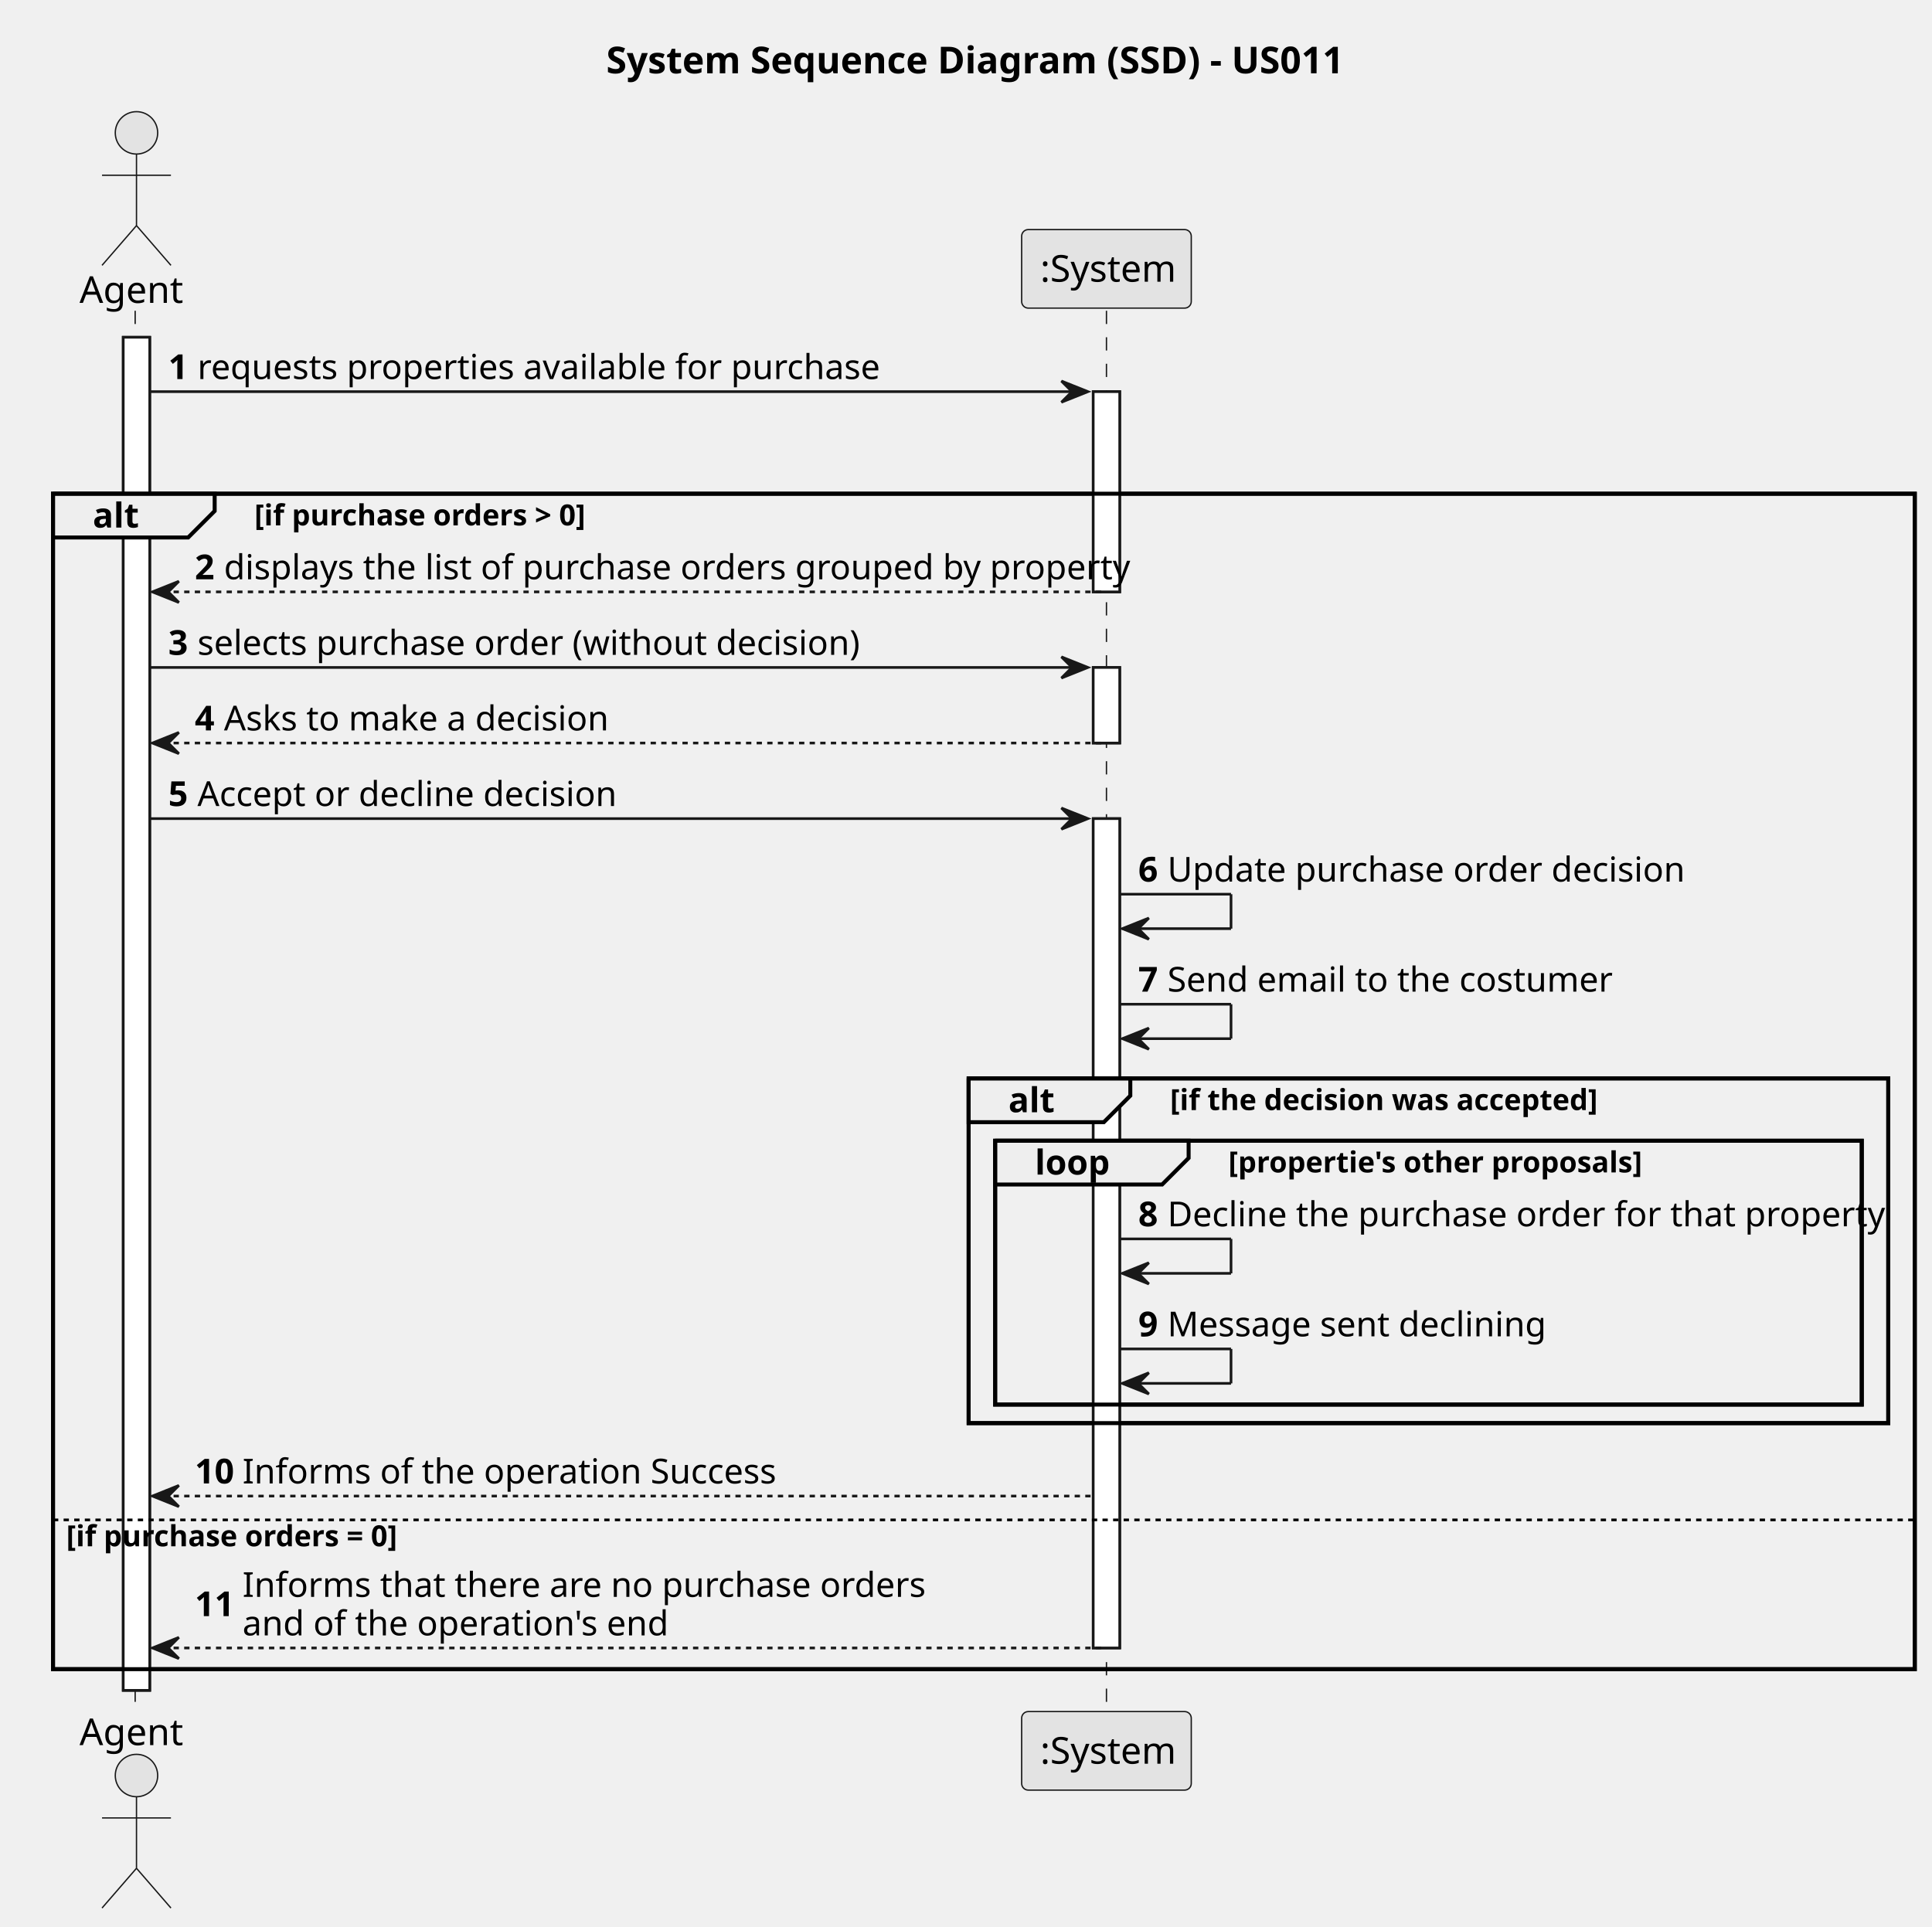
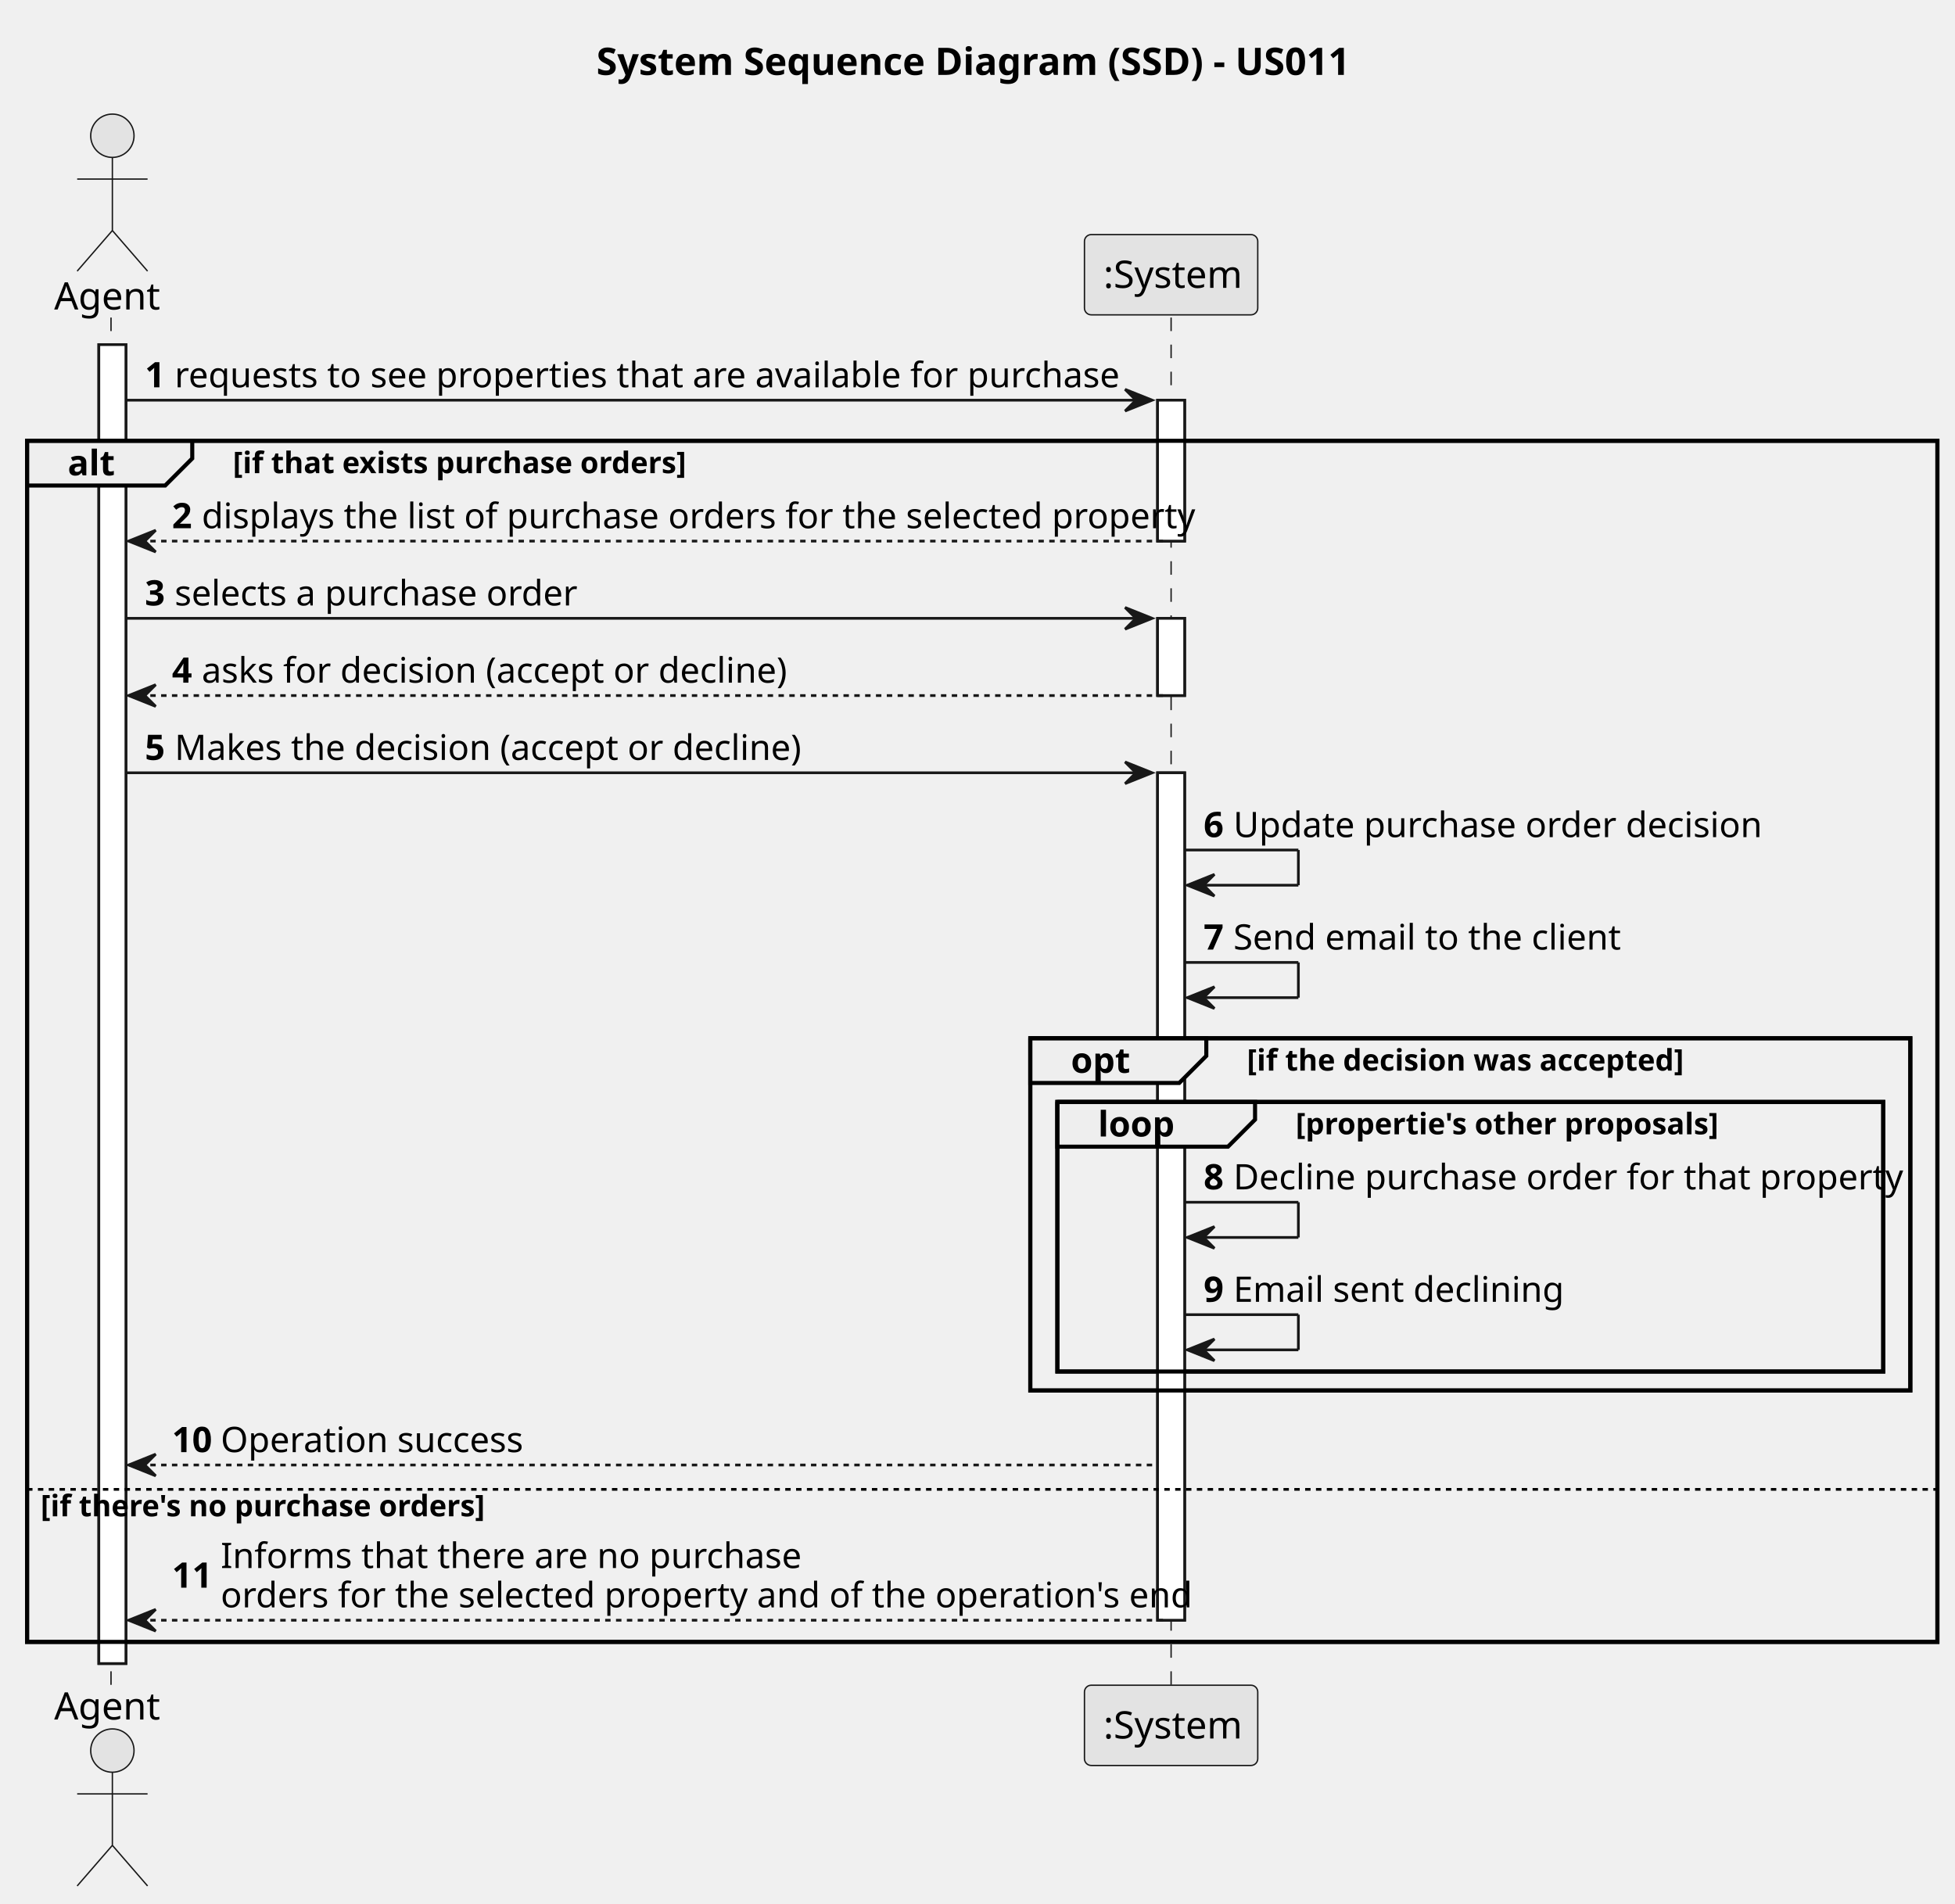
- <svg xmlns="http://www.w3.org/2000/svg" contentStyleType="text/css" height="727px" preserveAspectRatio="none" style="width:729px;height:727px;background:#FFFFFF;" version="1.1" viewBox="0 0 729 727" width="729px" zoomAndPan="magnify">
+ <svg xmlns="http://www.w3.org/2000/svg" contentStyleType="text/css" height="703px" preserveAspectRatio="none" style="width:722px;height:703px;background:#FFFFFF;" version="1.1" viewBox="0 0 722 703" width="722px" zoomAndPan="magnify">
  <defs />
  <g>
-     <text fill="#000000" font-family="sans-serif" font-size="14" font-weight="bold" lengthAdjust="spacing" textLength="284" x="228.75" y="27.674">System Sequence Diagram (SSD) - US011</text>
-     <rect fill="#FFFFFF" height="510.664" style="stroke:#181818;stroke-width:1.0;" width="10" x="46.5" y="127.281" />
-     <rect fill="#FFFFFF" height="75.57" style="stroke:#181818;stroke-width:1.0;" width="10" x="412.5" y="147.805" />
-     <rect fill="#FFFFFF" height="28.523" style="stroke:#181818;stroke-width:1.0;" width="10" x="412.5" y="251.898" />
-     <rect fill="#FFFFFF" height="313" style="stroke:#181818;stroke-width:1.0;" width="10" x="412.5" y="308.945" />
-     <rect fill="none" height="443.617" style="stroke:#000000;stroke-width:1.5;" width="702.5" x="20" y="186.328" />
-     <rect fill="none" height="130.094" style="stroke:#000000;stroke-width:1.5;" width="347" x="365.5" y="406.992" />
-     <rect fill="none" height="99.57" style="stroke:#000000;stroke-width:1.5;" width="327" x="375.5" y="430.516" />
-     <line style="stroke:#181818;stroke-width:0.5;stroke-dasharray:5.0,5.0;" x1="51" x2="51" y1="117.281" y2="646.945" />
-     <line style="stroke:#181818;stroke-width:0.5;stroke-dasharray:5.0,5.0;" x1="417.5" x2="417.5" y1="117.281" y2="646.945" />
-     <text fill="#000000" font-family="sans-serif" font-size="14" lengthAdjust="spacing" textLength="37" x="30" y="114.314">Agent</text>
-     <ellipse cx="51.5" cy="50.141" fill="#E3E3E3" rx="8" ry="8" style="stroke:#181818;stroke-width:0.5;" />
-     <path d="M51.5,58.141 L51.5,85.141 M38.5,66.141 L64.5,66.141 M51.5,85.141 L38.5,100.141 M51.5,85.141 L64.5,100.141 " fill="none" style="stroke:#181818;stroke-width:0.5;" />
-     <text fill="#000000" font-family="sans-serif" font-size="14" lengthAdjust="spacing" textLength="37" x="30" y="658.619">Agent</text>
-     <ellipse cx="51.5" cy="670.086" fill="#E3E3E3" rx="8" ry="8" style="stroke:#181818;stroke-width:0.5;" />
-     <path d="M51.5,678.086 L51.5,705.086 M38.5,686.086 L64.5,686.086 M51.5,705.086 L38.5,720.086 M51.5,705.086 L64.5,720.086 " fill="none" style="stroke:#181818;stroke-width:0.5;" />
-     <rect fill="#E3E3E3" height="29.641" rx="2.5" ry="2.5" style="stroke:#181818;stroke-width:0.5;" width="64" x="385.5" y="86.641" />
-     <text fill="#000000" font-family="sans-serif" font-size="14" lengthAdjust="spacing" textLength="50" x="392.5" y="106.314">:System</text>
-     <rect fill="#E3E3E3" height="29.641" rx="2.5" ry="2.5" style="stroke:#181818;stroke-width:0.5;" width="64" x="385.5" y="645.945" />
-     <text fill="#000000" font-family="sans-serif" font-size="14" lengthAdjust="spacing" textLength="50" x="392.5" y="665.619">:System</text>
-     <rect fill="#FFFFFF" height="510.664" style="stroke:#181818;stroke-width:1.0;" width="10" x="46.5" y="127.281" />
-     <rect fill="#FFFFFF" height="75.57" style="stroke:#181818;stroke-width:1.0;" width="10" x="412.5" y="147.805" />
-     <rect fill="#FFFFFF" height="28.523" style="stroke:#181818;stroke-width:1.0;" width="10" x="412.5" y="251.898" />
-     <rect fill="#FFFFFF" height="313" style="stroke:#181818;stroke-width:1.0;" width="10" x="412.5" y="308.945" />
-     <polygon fill="#181818" points="400.5,143.805,410.5,147.805,400.5,151.805,404.5,147.805" style="stroke:#181818;stroke-width:1.0;" />
-     <line style="stroke:#181818;stroke-width:1.0;" x1="56.5" x2="406.5" y1="147.805" y2="147.805" />
-     <text fill="#000000" font-family="sans-serif" font-size="13" font-weight="bold" lengthAdjust="spacing" textLength="7" x="63.5" y="143.05">1</text>
-     <text fill="#000000" font-family="sans-serif" font-size="13" lengthAdjust="spacing" textLength="239" x="74.5" y="143.05">requests properties available for purchase</text>
-     <path d="M20,186.328 L81,186.328 L81,192.852 L71,202.852 L20,202.852 L20,186.328 " fill="#EEEEEE" style="stroke:#000000;stroke-width:1.5;" />
-     <rect fill="none" height="443.617" style="stroke:#000000;stroke-width:1.5;" width="702.5" x="20" y="186.328" />
-     <text fill="#000000" font-family="sans-serif" font-size="13" font-weight="bold" lengthAdjust="spacing" textLength="16" x="35" y="199.097">alt</text>
-     <text fill="#000000" font-family="sans-serif" font-size="11" font-weight="bold" lengthAdjust="spacing" textLength="129" x="96" y="198.286">[if purchase orders &gt; 0]</text>
-     <polygon fill="#181818" points="67.5,219.375,57.5,223.375,67.5,227.375,63.5,223.375" style="stroke:#181818;stroke-width:1.0;" />
-     <line style="stroke:#181818;stroke-width:1.0;stroke-dasharray:2.0,2.0;" x1="61.5" x2="416.5" y1="223.375" y2="223.375" />
-     <text fill="#000000" font-family="sans-serif" font-size="13" font-weight="bold" lengthAdjust="spacing" textLength="7" x="73.5" y="218.62">2</text>
-     <text fill="#000000" font-family="sans-serif" font-size="13" lengthAdjust="spacing" textLength="321" x="84.5" y="218.62">displays the list of purchase orders grouped by property</text>
-     <polygon fill="#181818" points="400.5,247.898,410.5,251.898,400.5,255.898,404.5,251.898" style="stroke:#181818;stroke-width:1.0;" />
-     <line style="stroke:#181818;stroke-width:1.0;" x1="56.5" x2="406.5" y1="251.898" y2="251.898" />
-     <text fill="#000000" font-family="sans-serif" font-size="13" font-weight="bold" lengthAdjust="spacing" textLength="7" x="63.5" y="247.144">3</text>
-     <text fill="#000000" font-family="sans-serif" font-size="13" lengthAdjust="spacing" textLength="237" x="74.5" y="247.144">selects purchase order (without decision)</text>
-     <polygon fill="#181818" points="67.5,276.422,57.5,280.422,67.5,284.422,63.5,280.422" style="stroke:#181818;stroke-width:1.0;" />
-     <line style="stroke:#181818;stroke-width:1.0;stroke-dasharray:2.0,2.0;" x1="61.5" x2="416.5" y1="280.422" y2="280.422" />
-     <text fill="#000000" font-family="sans-serif" font-size="13" font-weight="bold" lengthAdjust="spacing" textLength="7" x="73.5" y="275.667">4</text>
-     <text fill="#000000" font-family="sans-serif" font-size="13" lengthAdjust="spacing" textLength="144" x="84.5" y="275.667">Asks to make a decision</text>
-     <polygon fill="#181818" points="400.5,304.945,410.5,308.945,400.5,312.945,404.5,308.945" style="stroke:#181818;stroke-width:1.0;" />
-     <line style="stroke:#181818;stroke-width:1.0;" x1="56.5" x2="406.5" y1="308.945" y2="308.945" />
-     <text fill="#000000" font-family="sans-serif" font-size="13" font-weight="bold" lengthAdjust="spacing" textLength="7" x="63.5" y="304.19">5</text>
-     <text fill="#000000" font-family="sans-serif" font-size="13" lengthAdjust="spacing" textLength="153" x="74.5" y="304.19">Accept or decline decision</text>
-     <line style="stroke:#181818;stroke-width:1.0;" x1="422.5" x2="464.5" y1="337.469" y2="337.469" />
-     <line style="stroke:#181818;stroke-width:1.0;" x1="464.5" x2="464.5" y1="337.469" y2="350.469" />
-     <line style="stroke:#181818;stroke-width:1.0;" x1="423.5" x2="464.5" y1="350.469" y2="350.469" />
-     <polygon fill="#181818" points="433.5,346.469,423.5,350.469,433.5,354.469,429.5,350.469" style="stroke:#181818;stroke-width:1.0;" />
-     <text fill="#000000" font-family="sans-serif" font-size="13" font-weight="bold" lengthAdjust="spacing" textLength="7" x="429.5" y="332.714">6</text>
-     <text fill="#000000" font-family="sans-serif" font-size="13" lengthAdjust="spacing" textLength="183" x="440.5" y="332.714">Update purchase order decision</text>
-     <line style="stroke:#181818;stroke-width:1.0;" x1="422.5" x2="464.5" y1="378.992" y2="378.992" />
-     <line style="stroke:#181818;stroke-width:1.0;" x1="464.5" x2="464.5" y1="378.992" y2="391.992" />
-     <line style="stroke:#181818;stroke-width:1.0;" x1="423.5" x2="464.5" y1="391.992" y2="391.992" />
-     <polygon fill="#181818" points="433.5,387.992,423.5,391.992,433.5,395.992,429.5,391.992" style="stroke:#181818;stroke-width:1.0;" />
-     <text fill="#000000" font-family="sans-serif" font-size="13" font-weight="bold" lengthAdjust="spacing" textLength="7" x="429.5" y="374.237">7</text>
-     <text fill="#000000" font-family="sans-serif" font-size="13" lengthAdjust="spacing" textLength="160" x="440.5" y="374.237">Send email to the costumer</text>
-     <path d="M365.5,406.992 L426.5,406.992 L426.5,413.516 L416.5,423.516 L365.5,423.516 L365.5,406.992 " fill="#EEEEEE" style="stroke:#000000;stroke-width:1.5;" />
-     <rect fill="none" height="130.094" style="stroke:#000000;stroke-width:1.5;" width="347" x="365.5" y="406.992" />
-     <text fill="#000000" font-family="sans-serif" font-size="13" font-weight="bold" lengthAdjust="spacing" textLength="16" x="380.5" y="419.761">alt</text>
-     <text fill="#000000" font-family="sans-serif" font-size="11" font-weight="bold" lengthAdjust="spacing" textLength="165" x="441.5" y="418.95">[if the decision was accepted]</text>
-     <path d="M375.5,430.516 L448.5,430.516 L448.5,437.039 L438.5,447.039 L375.5,447.039 L375.5,430.516 " fill="#EEEEEE" style="stroke:#000000;stroke-width:1.5;" />
-     <rect fill="none" height="99.57" style="stroke:#000000;stroke-width:1.5;" width="327" x="375.5" y="430.516" />
-     <text fill="#000000" font-family="sans-serif" font-size="13" font-weight="bold" lengthAdjust="spacing" textLength="28" x="390.5" y="443.284">loop</text>
-     <text fill="#000000" font-family="sans-serif" font-size="11" font-weight="bold" lengthAdjust="spacing" textLength="162" x="463.5" y="442.474">[propertie's other proposals]</text>
-     <line style="stroke:#181818;stroke-width:1.0;" x1="422.5" x2="464.5" y1="467.562" y2="467.562" />
-     <line style="stroke:#181818;stroke-width:1.0;" x1="464.5" x2="464.5" y1="467.562" y2="480.562" />
-     <line style="stroke:#181818;stroke-width:1.0;" x1="423.5" x2="464.5" y1="480.562" y2="480.562" />
-     <polygon fill="#181818" points="433.5,476.562,423.5,480.562,433.5,484.562,429.5,480.562" style="stroke:#181818;stroke-width:1.0;" />
-     <text fill="#000000" font-family="sans-serif" font-size="13" font-weight="bold" lengthAdjust="spacing" textLength="7" x="429.5" y="462.808">8</text>
-     <text fill="#000000" font-family="sans-serif" font-size="13" lengthAdjust="spacing" textLength="250" x="440.5" y="462.808">Decline the purchase order for that property</text>
-     <line style="stroke:#181818;stroke-width:1.0;" x1="422.5" x2="464.5" y1="509.086" y2="509.086" />
-     <line style="stroke:#181818;stroke-width:1.0;" x1="464.5" x2="464.5" y1="509.086" y2="522.086" />
-     <line style="stroke:#181818;stroke-width:1.0;" x1="423.5" x2="464.5" y1="522.086" y2="522.086" />
-     <polygon fill="#181818" points="433.5,518.086,423.5,522.086,433.5,526.086,429.5,522.086" style="stroke:#181818;stroke-width:1.0;" />
-     <text fill="#000000" font-family="sans-serif" font-size="13" font-weight="bold" lengthAdjust="spacing" textLength="7" x="429.5" y="504.331">9</text>
-     <text fill="#000000" font-family="sans-serif" font-size="13" lengthAdjust="spacing" textLength="137" x="440.5" y="504.331">Message sent declining</text>
-     <polygon fill="#181818" points="67.5,560.609,57.5,564.609,67.5,568.609,63.5,564.609" style="stroke:#181818;stroke-width:1.0;" />
-     <line style="stroke:#181818;stroke-width:1.0;stroke-dasharray:2.0,2.0;" x1="61.5" x2="411.5" y1="564.609" y2="564.609" />
-     <text fill="#000000" font-family="sans-serif" font-size="13" font-weight="bold" lengthAdjust="spacing" textLength="14" x="73.5" y="559.855">10</text>
-     <text fill="#000000" font-family="sans-serif" font-size="13" lengthAdjust="spacing" textLength="190" x="91.5" y="559.855">Informs of the operation Success</text>
-     <line style="stroke:#000000;stroke-width:1.0;stroke-dasharray:2.0,2.0;" x1="20" x2="722.5" y1="573.609" y2="573.609" />
-     <text fill="#000000" font-family="sans-serif" font-size="11" font-weight="bold" lengthAdjust="spacing" textLength="129" x="25" y="583.567">[if purchase orders = 0]</text>
-     <polygon fill="#181818" points="67.5,617.945,57.5,621.945,67.5,625.945,63.5,621.945" style="stroke:#181818;stroke-width:1.0;" />
-     <line style="stroke:#181818;stroke-width:1.0;stroke-dasharray:2.0,2.0;" x1="61.5" x2="416.5" y1="621.945" y2="621.945" />
-     <text fill="#000000" font-family="sans-serif" font-size="13" font-weight="bold" lengthAdjust="spacing" textLength="14" x="73.5" y="609.929">11</text>
-     <text fill="#000000" font-family="sans-serif" font-size="13" lengthAdjust="spacing" textLength="238" x="91.5" y="602.667">Informs that there are no purchase orders</text>
-     <text fill="#000000" font-family="sans-serif" font-size="13" lengthAdjust="spacing" textLength="148" x="91.5" y="617.19">and of the operation's end</text>
+     <text fill="#000000" font-family="sans-serif" font-size="14" font-weight="bold" lengthAdjust="spacing" textLength="284" x="220.25" y="27.674">System Sequence Diagram (SSD) - US011</text>
+     <rect fill="#FFFFFF" height="487.141" style="stroke:#181818;stroke-width:1.0;" width="10" x="36.5" y="127.281" />
+     <rect fill="#FFFFFF" height="52.047" style="stroke:#181818;stroke-width:1.0;" width="10" x="427.5" y="147.805" />
+     <rect fill="#FFFFFF" height="28.523" style="stroke:#181818;stroke-width:1.0;" width="10" x="427.5" y="228.375" />
+     <rect fill="#FFFFFF" height="313" style="stroke:#181818;stroke-width:1.0;" width="10" x="427.5" y="285.422" />
+     <rect fill="none" height="443.617" style="stroke:#000000;stroke-width:1.5;" width="705.5" x="10" y="162.805" />
+     <rect fill="none" height="130.094" style="stroke:#000000;stroke-width:1.5;" width="325" x="380.5" y="383.469" />
+     <rect fill="none" height="99.57" style="stroke:#000000;stroke-width:1.5;" width="305" x="390.5" y="406.992" />
+     <line style="stroke:#181818;stroke-width:0.5;stroke-dasharray:5.0,5.0;" x1="41" x2="41" y1="117.281" y2="623.422" />
+     <line style="stroke:#181818;stroke-width:0.5;stroke-dasharray:5.0,5.0;" x1="432.5" x2="432.5" y1="117.281" y2="623.422" />
+     <text fill="#000000" font-family="sans-serif" font-size="14" lengthAdjust="spacing" textLength="37" x="20" y="114.314">Agent</text>
+     <ellipse cx="41.5" cy="50.141" fill="#E3E3E3" rx="8" ry="8" style="stroke:#181818;stroke-width:0.5;" />
+     <path d="M41.5,58.141 L41.5,85.141 M28.5,66.141 L54.5,66.141 M41.5,85.141 L28.5,100.141 M41.5,85.141 L54.5,100.141 " fill="none" style="stroke:#181818;stroke-width:0.5;" />
+     <text fill="#000000" font-family="sans-serif" font-size="14" lengthAdjust="spacing" textLength="37" x="20" y="635.096">Agent</text>
+     <ellipse cx="41.5" cy="646.562" fill="#E3E3E3" rx="8" ry="8" style="stroke:#181818;stroke-width:0.5;" />
+     <path d="M41.5,654.562 L41.5,681.562 M28.5,662.562 L54.5,662.562 M41.5,681.562 L28.5,696.562 M41.5,681.562 L54.5,696.562 " fill="none" style="stroke:#181818;stroke-width:0.5;" />
+     <rect fill="#E3E3E3" height="29.641" rx="2.5" ry="2.5" style="stroke:#181818;stroke-width:0.5;" width="64" x="400.5" y="86.641" />
+     <text fill="#000000" font-family="sans-serif" font-size="14" lengthAdjust="spacing" textLength="50" x="407.5" y="106.314">:System</text>
+     <rect fill="#E3E3E3" height="29.641" rx="2.5" ry="2.5" style="stroke:#181818;stroke-width:0.5;" width="64" x="400.5" y="622.422" />
+     <text fill="#000000" font-family="sans-serif" font-size="14" lengthAdjust="spacing" textLength="50" x="407.5" y="642.096">:System</text>
+     <rect fill="#FFFFFF" height="487.141" style="stroke:#181818;stroke-width:1.0;" width="10" x="36.5" y="127.281" />
+     <rect fill="#FFFFFF" height="52.047" style="stroke:#181818;stroke-width:1.0;" width="10" x="427.5" y="147.805" />
+     <rect fill="#FFFFFF" height="28.523" style="stroke:#181818;stroke-width:1.0;" width="10" x="427.5" y="228.375" />
+     <rect fill="#FFFFFF" height="313" style="stroke:#181818;stroke-width:1.0;" width="10" x="427.5" y="285.422" />
+     <polygon fill="#181818" points="415.5,143.805,425.5,147.805,415.5,151.805,419.5,147.805" style="stroke:#181818;stroke-width:1.0;" />
+     <line style="stroke:#181818;stroke-width:1.0;" x1="46.5" x2="421.5" y1="147.805" y2="147.805" />
+     <text fill="#000000" font-family="sans-serif" font-size="13" font-weight="bold" lengthAdjust="spacing" textLength="7" x="53.5" y="143.05">1</text>
+     <text fill="#000000" font-family="sans-serif" font-size="13" lengthAdjust="spacing" textLength="327" x="64.5" y="143.05">requests to see properties that are available for purchase</text>
+     <path d="M10,162.805 L71,162.805 L71,169.328 L61,179.328 L10,179.328 L10,162.805 " fill="#EEEEEE" style="stroke:#000000;stroke-width:1.5;" />
+     <rect fill="none" height="443.617" style="stroke:#000000;stroke-width:1.5;" width="705.5" x="10" y="162.805" />
+     <text fill="#000000" font-family="sans-serif" font-size="13" font-weight="bold" lengthAdjust="spacing" textLength="16" x="25" y="175.573">alt</text>
+     <text fill="#000000" font-family="sans-serif" font-size="11" font-weight="bold" lengthAdjust="spacing" textLength="172" x="86" y="174.763">[if that exists purchase orders]</text>
+     <polygon fill="#181818" points="57.5,195.852,47.5,199.852,57.5,203.852,53.5,199.852" style="stroke:#181818;stroke-width:1.0;" />
+     <line style="stroke:#181818;stroke-width:1.0;stroke-dasharray:2.0,2.0;" x1="51.5" x2="431.5" y1="199.852" y2="199.852" />
+     <text fill="#000000" font-family="sans-serif" font-size="13" font-weight="bold" lengthAdjust="spacing" textLength="7" x="63.5" y="195.097">2</text>
+     <text fill="#000000" font-family="sans-serif" font-size="13" lengthAdjust="spacing" textLength="346" x="74.5" y="195.097">displays the list of purchase orders for the selected property</text>
+     <polygon fill="#181818" points="415.5,224.375,425.5,228.375,415.5,232.375,419.5,228.375" style="stroke:#181818;stroke-width:1.0;" />
+     <line style="stroke:#181818;stroke-width:1.0;" x1="46.5" x2="421.5" y1="228.375" y2="228.375" />
+     <text fill="#000000" font-family="sans-serif" font-size="13" font-weight="bold" lengthAdjust="spacing" textLength="7" x="53.5" y="223.62">3</text>
+     <text fill="#000000" font-family="sans-serif" font-size="13" lengthAdjust="spacing" textLength="143" x="64.5" y="223.62">selects a purchase order</text>
+     <polygon fill="#181818" points="57.5,252.898,47.5,256.898,57.5,260.898,53.5,256.898" style="stroke:#181818;stroke-width:1.0;" />
+     <line style="stroke:#181818;stroke-width:1.0;stroke-dasharray:2.0,2.0;" x1="51.5" x2="431.5" y1="256.898" y2="256.898" />
+     <text fill="#000000" font-family="sans-serif" font-size="13" font-weight="bold" lengthAdjust="spacing" textLength="7" x="63.5" y="252.144">4</text>
+     <text fill="#000000" font-family="sans-serif" font-size="13" lengthAdjust="spacing" textLength="209" x="74.5" y="252.144">asks for decision (accept or decline)</text>
+     <polygon fill="#181818" points="415.5,281.422,425.5,285.422,415.5,289.422,419.5,285.422" style="stroke:#181818;stroke-width:1.0;" />
+     <line style="stroke:#181818;stroke-width:1.0;" x1="46.5" x2="421.5" y1="285.422" y2="285.422" />
+     <text fill="#000000" font-family="sans-serif" font-size="13" font-weight="bold" lengthAdjust="spacing" textLength="7" x="53.5" y="280.667">5</text>
+     <text fill="#000000" font-family="sans-serif" font-size="13" lengthAdjust="spacing" textLength="224" x="64.5" y="280.667">Makes the decision (accept or decline)</text>
+     <line style="stroke:#181818;stroke-width:1.0;" x1="437.5" x2="479.5" y1="313.945" y2="313.945" />
+     <line style="stroke:#181818;stroke-width:1.0;" x1="479.5" x2="479.5" y1="313.945" y2="326.945" />
+     <line style="stroke:#181818;stroke-width:1.0;" x1="438.5" x2="479.5" y1="326.945" y2="326.945" />
+     <polygon fill="#181818" points="448.5,322.945,438.5,326.945,448.5,330.945,444.5,326.945" style="stroke:#181818;stroke-width:1.0;" />
+     <text fill="#000000" font-family="sans-serif" font-size="13" font-weight="bold" lengthAdjust="spacing" textLength="7" x="444.5" y="309.19">6</text>
+     <text fill="#000000" font-family="sans-serif" font-size="13" lengthAdjust="spacing" textLength="183" x="455.5" y="309.19">Update purchase order decision</text>
+     <line style="stroke:#181818;stroke-width:1.0;" x1="437.5" x2="479.5" y1="355.469" y2="355.469" />
+     <line style="stroke:#181818;stroke-width:1.0;" x1="479.5" x2="479.5" y1="355.469" y2="368.469" />
+     <line style="stroke:#181818;stroke-width:1.0;" x1="438.5" x2="479.5" y1="368.469" y2="368.469" />
+     <polygon fill="#181818" points="448.5,364.469,438.5,368.469,448.5,372.469,444.5,368.469" style="stroke:#181818;stroke-width:1.0;" />
+     <text fill="#000000" font-family="sans-serif" font-size="13" font-weight="bold" lengthAdjust="spacing" textLength="7" x="444.5" y="350.714">7</text>
+     <text fill="#000000" font-family="sans-serif" font-size="13" lengthAdjust="spacing" textLength="137" x="455.5" y="350.714">Send email to the client</text>
+     <path d="M380.5,383.469 L445.5,383.469 L445.5,389.992 L435.5,399.992 L380.5,399.992 L380.5,383.469 " fill="#EEEEEE" style="stroke:#000000;stroke-width:1.5;" />
+     <rect fill="none" height="130.094" style="stroke:#000000;stroke-width:1.5;" width="325" x="380.5" y="383.469" />
+     <text fill="#000000" font-family="sans-serif" font-size="13" font-weight="bold" lengthAdjust="spacing" textLength="20" x="395.5" y="396.237">opt</text>
+     <text fill="#000000" font-family="sans-serif" font-size="11" font-weight="bold" lengthAdjust="spacing" textLength="165" x="460.5" y="395.427">[if the decision was accepted]</text>
+     <path d="M390.5,406.992 L463.5,406.992 L463.5,413.516 L453.5,423.516 L390.5,423.516 L390.5,406.992 " fill="#EEEEEE" style="stroke:#000000;stroke-width:1.5;" />
+     <rect fill="none" height="99.57" style="stroke:#000000;stroke-width:1.5;" width="305" x="390.5" y="406.992" />
+     <text fill="#000000" font-family="sans-serif" font-size="13" font-weight="bold" lengthAdjust="spacing" textLength="28" x="405.5" y="419.761">loop</text>
+     <text fill="#000000" font-family="sans-serif" font-size="11" font-weight="bold" lengthAdjust="spacing" textLength="162" x="478.5" y="418.95">[propertie's other proposals]</text>
+     <line style="stroke:#181818;stroke-width:1.0;" x1="437.5" x2="479.5" y1="444.039" y2="444.039" />
+     <line style="stroke:#181818;stroke-width:1.0;" x1="479.5" x2="479.5" y1="444.039" y2="457.039" />
+     <line style="stroke:#181818;stroke-width:1.0;" x1="438.5" x2="479.5" y1="457.039" y2="457.039" />
+     <polygon fill="#181818" points="448.5,453.039,438.5,457.039,448.5,461.039,444.5,457.039" style="stroke:#181818;stroke-width:1.0;" />
+     <text fill="#000000" font-family="sans-serif" font-size="13" font-weight="bold" lengthAdjust="spacing" textLength="7" x="444.5" y="439.284">8</text>
+     <text fill="#000000" font-family="sans-serif" font-size="13" lengthAdjust="spacing" textLength="228" x="455.5" y="439.284">Decline purchase order for that property</text>
+     <line style="stroke:#181818;stroke-width:1.0;" x1="437.5" x2="479.5" y1="485.562" y2="485.562" />
+     <line style="stroke:#181818;stroke-width:1.0;" x1="479.5" x2="479.5" y1="485.562" y2="498.562" />
+     <line style="stroke:#181818;stroke-width:1.0;" x1="438.5" x2="479.5" y1="498.562" y2="498.562" />
+     <polygon fill="#181818" points="448.5,494.562,438.5,498.562,448.5,502.562,444.5,498.562" style="stroke:#181818;stroke-width:1.0;" />
+     <text fill="#000000" font-family="sans-serif" font-size="13" font-weight="bold" lengthAdjust="spacing" textLength="7" x="444.5" y="480.808">9</text>
+     <text fill="#000000" font-family="sans-serif" font-size="13" lengthAdjust="spacing" textLength="117" x="455.5" y="480.808">Email sent declining</text>
+     <polygon fill="#181818" points="57.5,537.086,47.5,541.086,57.5,545.086,53.5,541.086" style="stroke:#181818;stroke-width:1.0;" />
+     <line style="stroke:#181818;stroke-width:1.0;stroke-dasharray:2.0,2.0;" x1="51.5" x2="426.5" y1="541.086" y2="541.086" />
+     <text fill="#000000" font-family="sans-serif" font-size="13" font-weight="bold" lengthAdjust="spacing" textLength="14" x="63.5" y="536.331">10</text>
+     <text fill="#000000" font-family="sans-serif" font-size="13" lengthAdjust="spacing" textLength="109" x="81.5" y="536.331">Operation success</text>
+     <line style="stroke:#000000;stroke-width:1.0;stroke-dasharray:2.0,2.0;" x1="10" x2="715.5" y1="550.086" y2="550.086" />
+     <text fill="#000000" font-family="sans-serif" font-size="11" font-weight="bold" lengthAdjust="spacing" textLength="171" x="15" y="560.044">[if there's no purchase orders]</text>
+     <polygon fill="#181818" points="57.5,594.422,47.5,598.422,57.5,602.422,53.5,598.422" style="stroke:#181818;stroke-width:1.0;" />
+     <line style="stroke:#181818;stroke-width:1.0;stroke-dasharray:2.0,2.0;" x1="51.5" x2="431.5" y1="598.422" y2="598.422" />
+     <text fill="#000000" font-family="sans-serif" font-size="13" font-weight="bold" lengthAdjust="spacing" textLength="14" x="63.5" y="586.405">11</text>
+     <text fill="#000000" font-family="sans-serif" font-size="13" lengthAdjust="spacing" textLength="198" x="81.5" y="579.144">Informs that there are no purchase</text>
+     <text fill="#000000" font-family="sans-serif" font-size="13" lengthAdjust="spacing" textLength="332" x="81.5" y="593.667">orders for the selected property and of the operation's end</text>
  </g>
</svg>
